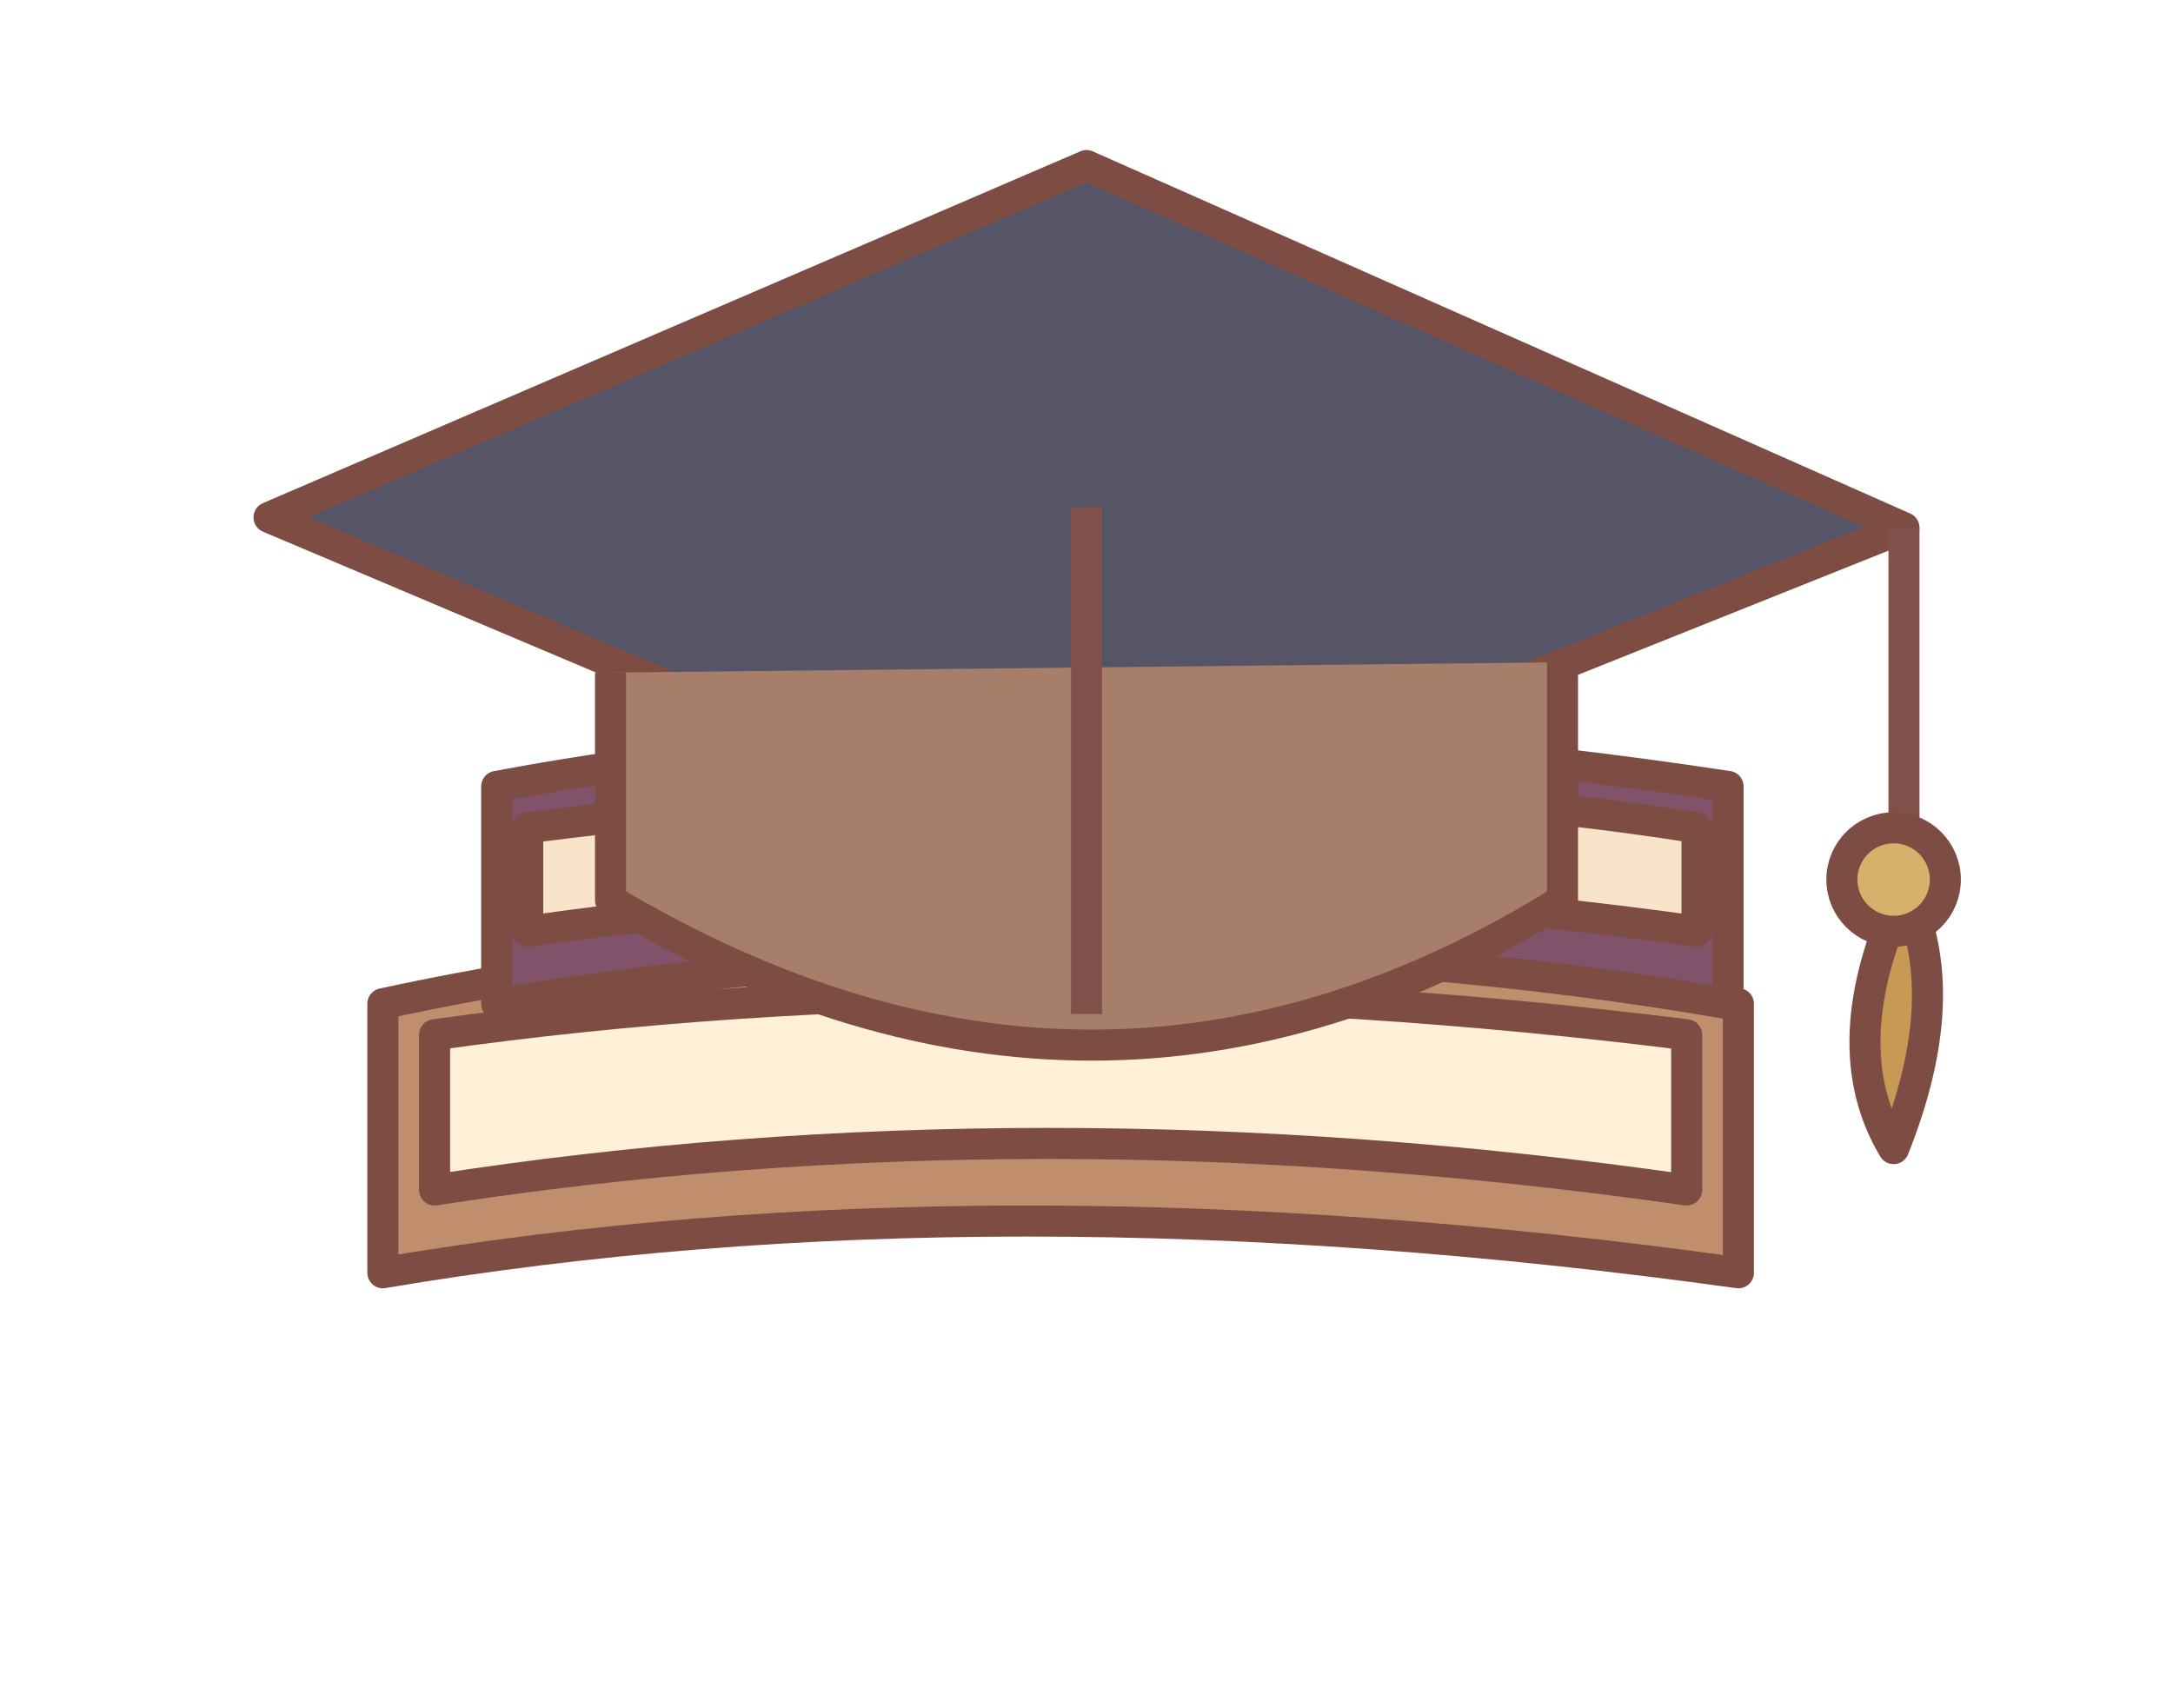
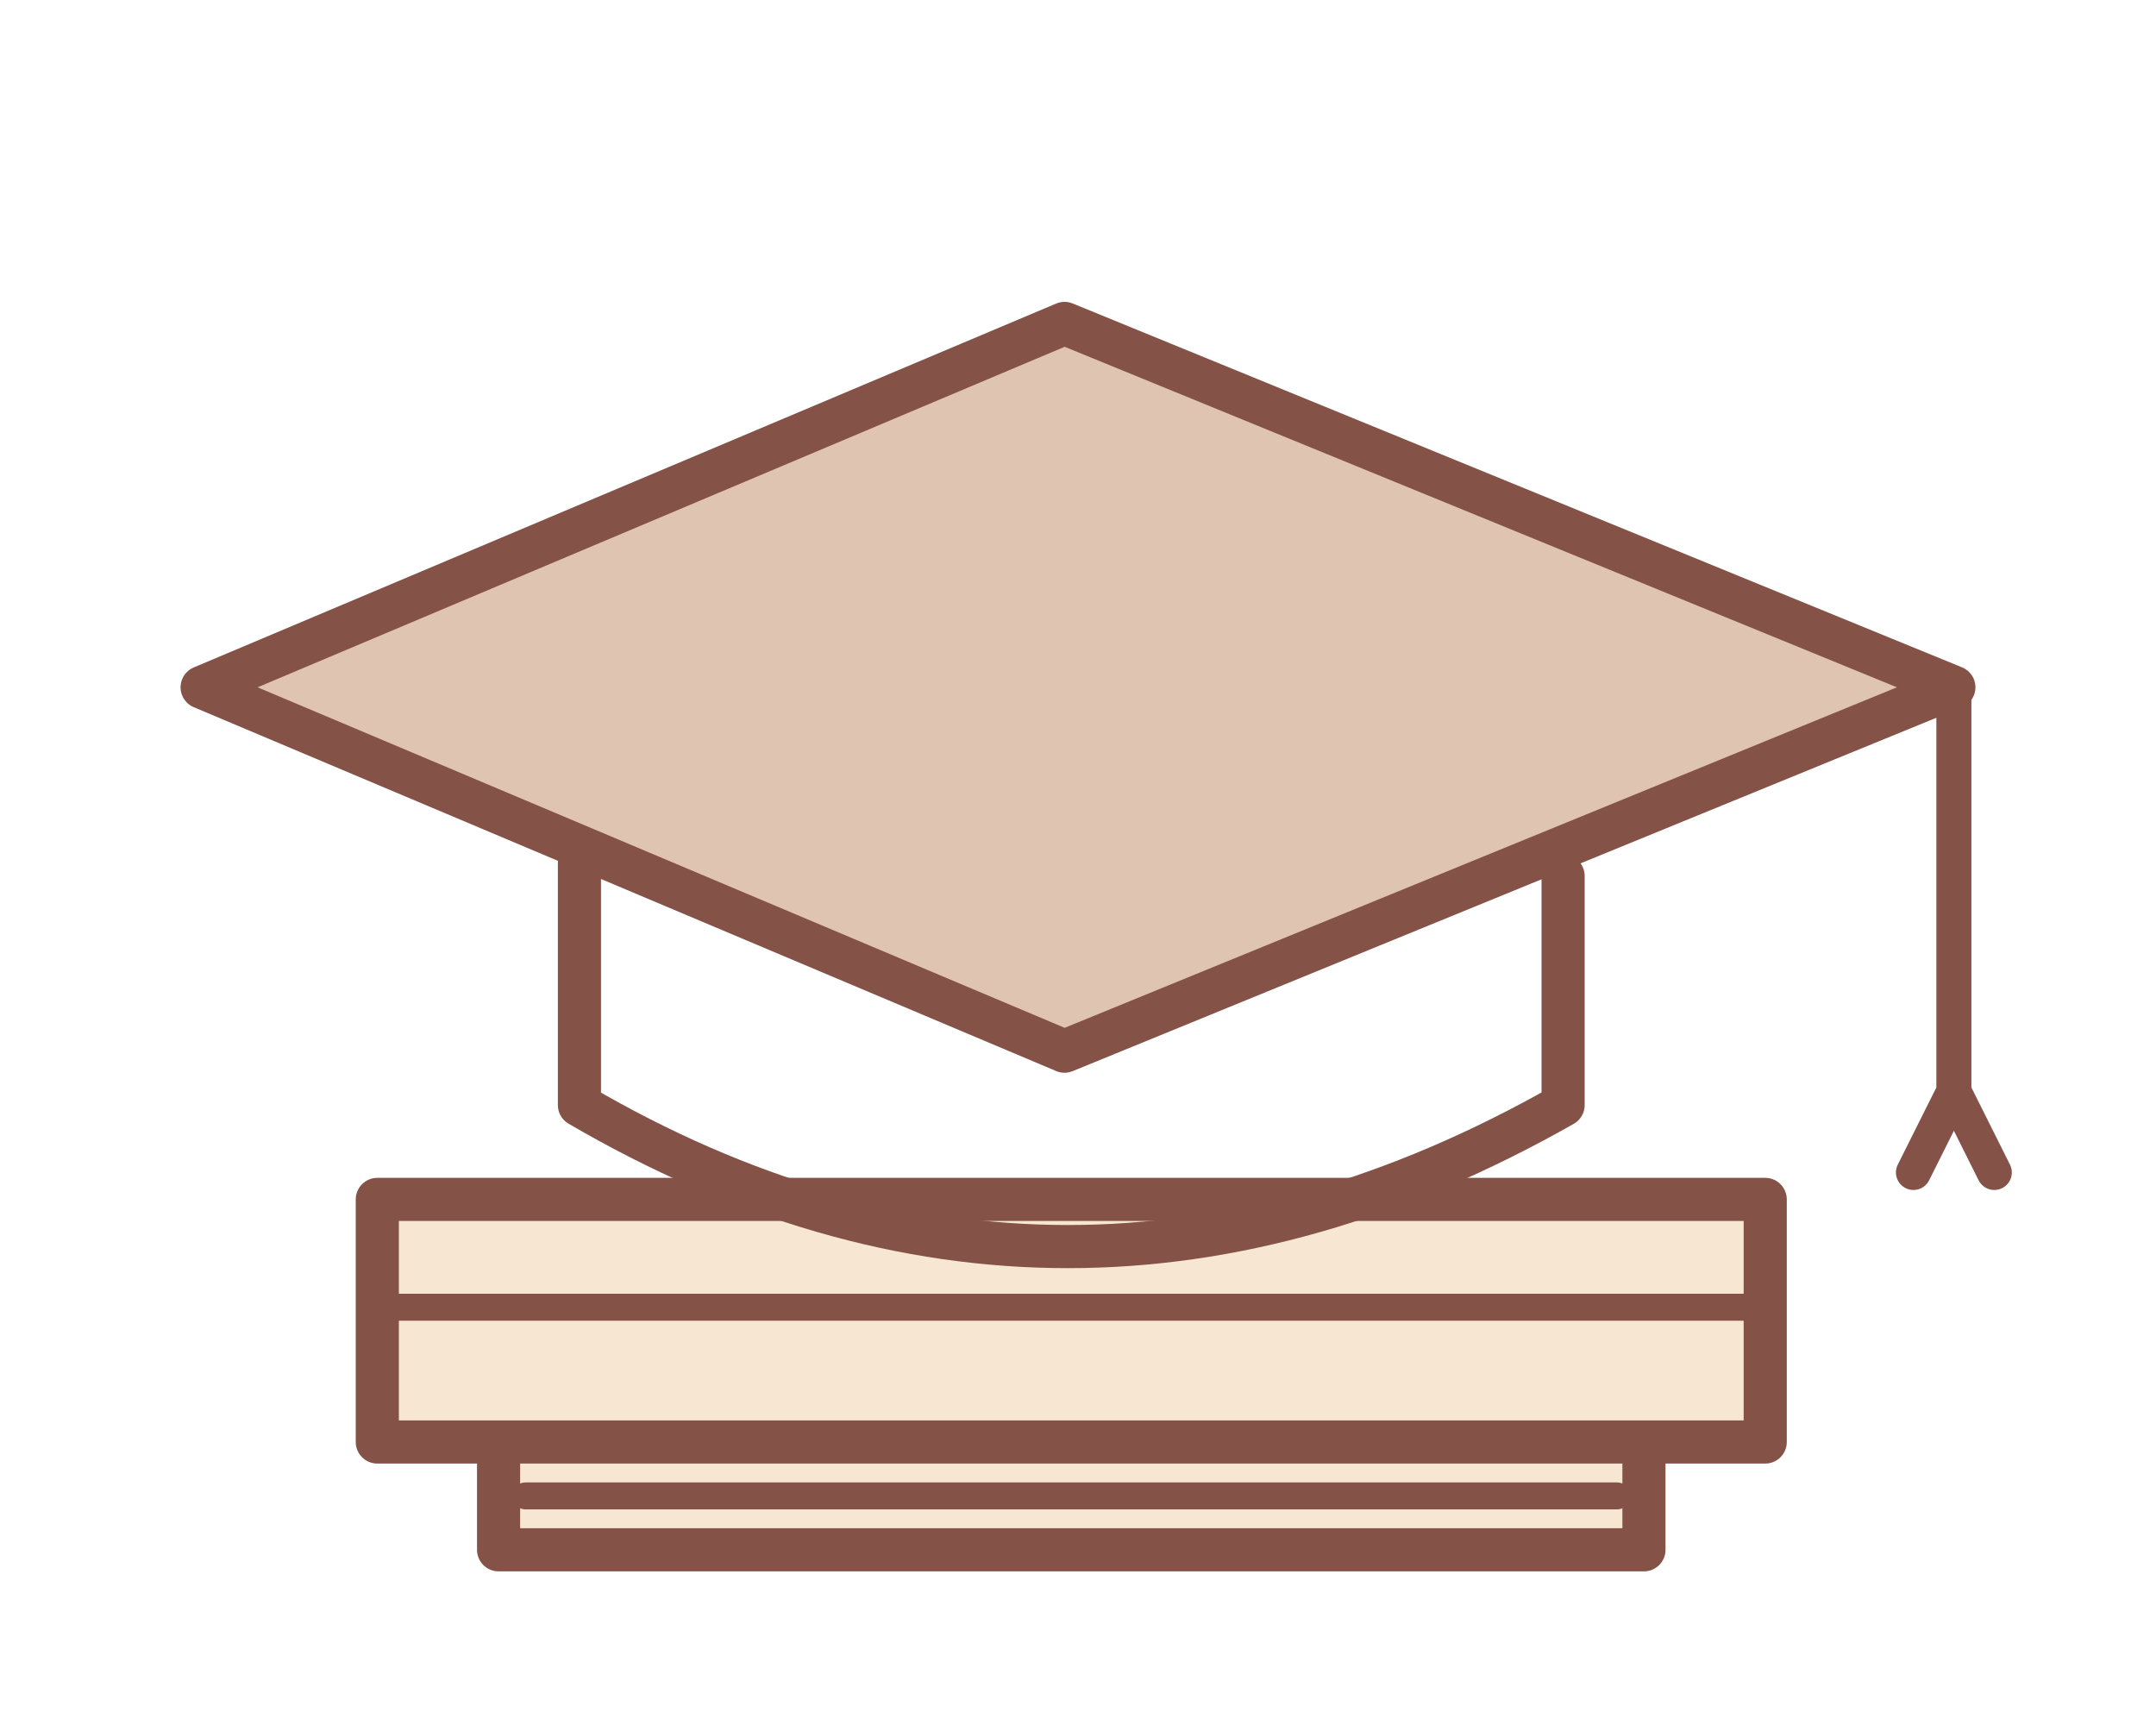
- <svg xmlns="http://www.w3.org/2000/svg" viewBox="0 0 210 165" fill="none" role="img" aria-label="学习书架插画">
-   <defs>
-     <linearGradient id="paper" x1="0" y1="0" x2="1" y2="1">
-       <stop stop-color="#fff5e4" />
-       <stop offset="1" stop-color="#eed5b7" />
-     </linearGradient>
-     <linearGradient id="wine" x1="0" y1="0" x2="1" y2="1">
-       <stop stop-color="#9b5349" />
-       <stop offset="1" stop-color="#693b41" />
-     </linearGradient>
-   </defs>
-   <g stroke="#7d4c42" stroke-width="3" stroke-linejoin="round">
-     <path d="M37 97q60-13 131 0v26q-72-10-131 0Z" fill="#c08e6d" />
-     <path d="M42 100q57-8 121 0v15q-63-9-121 0Z" fill="#fff0d7" />
-     <path d="M48 76q53-10 119 0v21q-58-10-119 0Z" fill="#80536a" />
-     <path d="M51 80q62-8 113 0v10q-57-8-113 0Z" fill="#f9e4ca" />
-     <path d="m26 50 79-34 79 35-80 32Z" fill="#555567" />
-     <path d="M59 65v22q47 28 92 0V64" fill="#a67e69" />
-     <path d="M105 49v49m79-47v34" stroke="#80514a" />
-     <path d="M184 86q-7 15-1 25 6-15 1-25Z" fill="#c89855" />
-     <circle cx="183" cy="85" r="5" fill="#d6b16c" />
-   </g>
+ <svg xmlns="http://www.w3.org/2000/svg" viewBox="0 0 160 128" role="img" aria-label="考研：线描学士帽与叠放书籍" fill="none" stroke="#855247" stroke-width="3.2" stroke-linecap="round" stroke-linejoin="round">
+   <path d="M28 89h103v18H28Zm9 18h85v8H37Z" fill="#f7e7d2" />
+   <path d="M29 97h101M39 111h81" stroke-width="2" />
+   <path d="M15 51 79 24l66 27-66 27Z" fill="#e0c4b2" />
+   <path d="M43 64v18q36 21 73 0V65" />
+   <path d="M145 51v30m-3 6 3-6 3 6" stroke-width="2.6" />
</svg>
